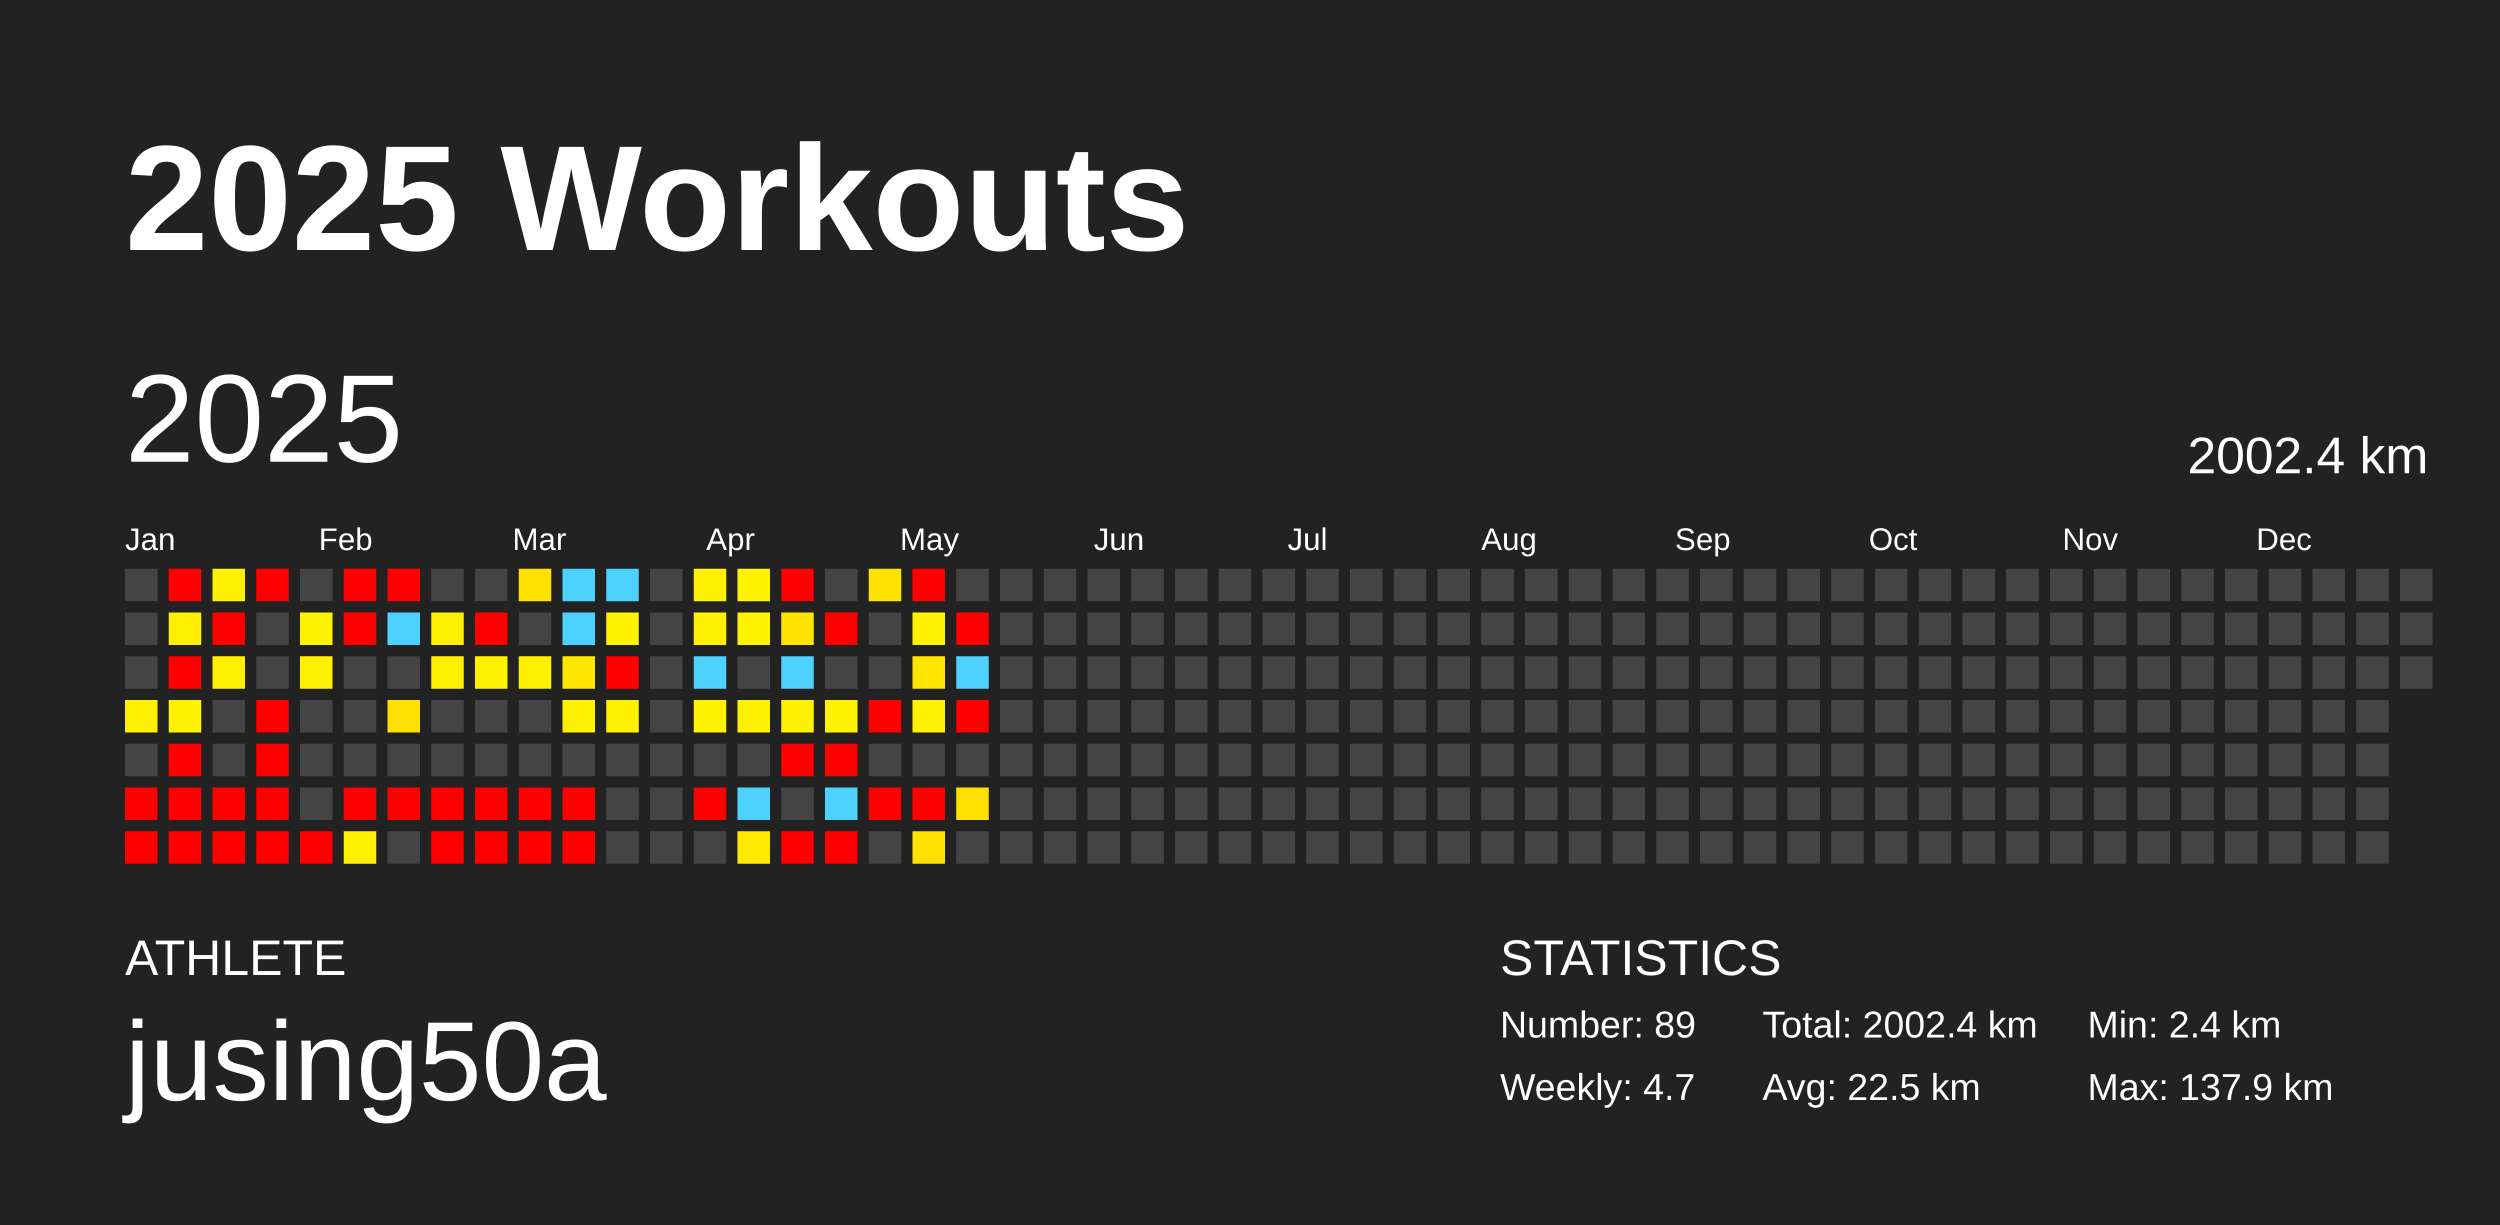
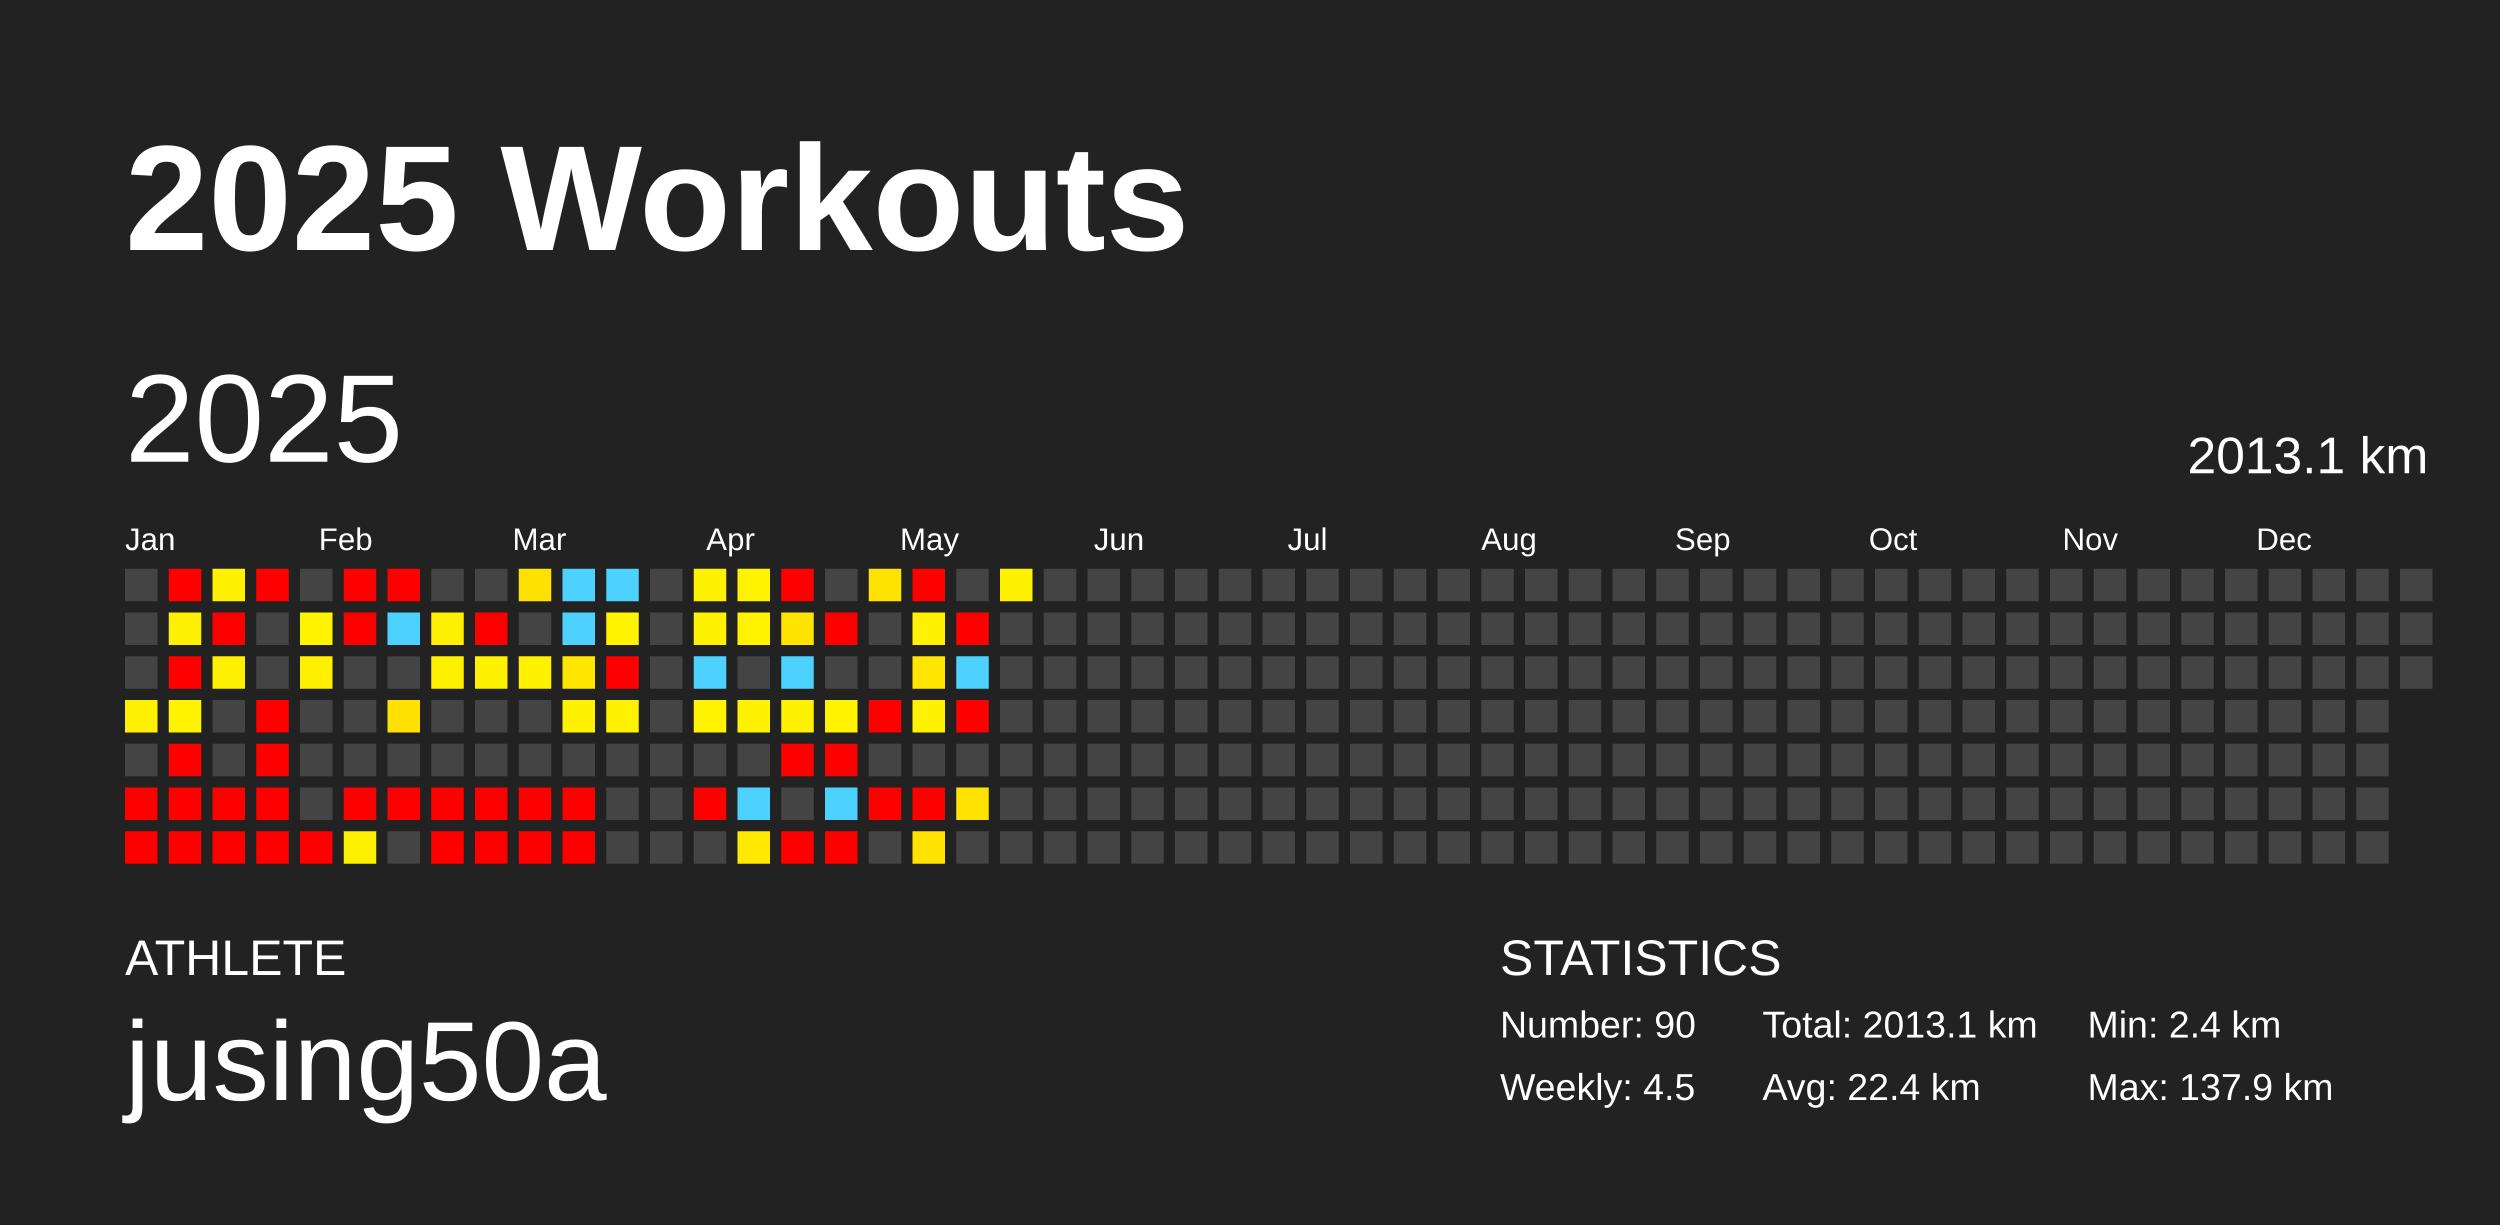
<svg xmlns="http://www.w3.org/2000/svg" baseProfile="full" height="98mm" version="1.1" viewBox="0,0,200,98" width="200mm">
  <defs />
  <rect fill="#222222" height="98" width="200" x="0" y="0" />
  <text fill="#FFFFFF" style="font-size:12px; font-family:Arial; font-weight:bold;" x="10" y="20">2025 Workouts</text>
  <text fill="#FFFFFF" style="font-size:4px; font-family:Arial" x="10" y="78">ATHLETE</text>
  <text fill="#FFFFFF" style="font-size:9px; font-family:Arial" x="10" y="88">jusing50a</text>
  <text fill="#FFFFFF" style="font-size:4px; font-family:Arial" x="120" y="78">STATISTICS</text>
-   <text fill="#FFFFFF" style="font-size:3px; font-family:Arial" x="120" y="83">Number: 89</text>
-   <text fill="#FFFFFF" style="font-size:3px; font-family:Arial" x="120" y="88">Weekly: 4.7</text>
-   <text fill="#FFFFFF" style="font-size:3px; font-family:Arial" x="141" y="83">Total: 2002.4 km</text>
-   <text fill="#FFFFFF" style="font-size:3px; font-family:Arial" x="141" y="88">Avg: 22.5 km</text>
+   <text fill="#FFFFFF" style="font-size:3px; font-family:Arial" x="120" y="83">Number: 90</text>
+   <text fill="#FFFFFF" style="font-size:3px; font-family:Arial" x="120" y="88">Weekly: 4.5</text>
+   <text fill="#FFFFFF" style="font-size:3px; font-family:Arial" x="141" y="83">Total: 2013.1 km</text>
+   <text fill="#FFFFFF" style="font-size:3px; font-family:Arial" x="141" y="88">Avg: 22.4 km</text>
  <text fill="#FFFFFF" style="font-size:3px; font-family:Arial" x="167" y="83">Min: 2.4 km</text>
  <text fill="#FFFFFF" style="font-size:3px; font-family:Arial" x="167" y="88">Max: 137.9 km</text>
  <text dominant-baseline="hanging" fill="#FFFFFF" style="font-size:10.0px; font-family:Arial;" x="10" y="30">2025</text>
-   <text dominant-baseline="hanging" fill="#FFFFFF" style="font-size:4.125px; font-family:Arial;" x="175" y="35">2002.4 km</text>
+   <text dominant-baseline="hanging" fill="#FFFFFF" style="font-size:4.125px; font-family:Arial;" x="175" y="35">2013.1 km</text>
  <text fill="#FFFFFF" style="font-size:2.5px; font-family:Arial" x="10.0" y="44">Jan</text>
  <text fill="#FFFFFF" style="font-size:2.5px; font-family:Arial" x="25.5" y="44">Feb</text>
  <text fill="#FFFFFF" style="font-size:2.5px; font-family:Arial" x="41.0" y="44">Mar</text>
  <text fill="#FFFFFF" style="font-size:2.5px; font-family:Arial" x="56.5" y="44">Apr</text>
  <text fill="#FFFFFF" style="font-size:2.5px; font-family:Arial" x="72.0" y="44">May</text>
  <text fill="#FFFFFF" style="font-size:2.5px; font-family:Arial" x="87.5" y="44">Jun</text>
  <text fill="#FFFFFF" style="font-size:2.5px; font-family:Arial" x="103.0" y="44">Jul</text>
  <text fill="#FFFFFF" style="font-size:2.5px; font-family:Arial" x="118.5" y="44">Aug</text>
  <text fill="#FFFFFF" style="font-size:2.5px; font-family:Arial" x="134.0" y="44">Sep</text>
  <text fill="#FFFFFF" style="font-size:2.5px; font-family:Arial" x="149.5" y="44">Oct</text>
  <text fill="#FFFFFF" style="font-size:2.5px; font-family:Arial" x="165.0" y="44">Nov</text>
  <text fill="#FFFFFF" style="font-size:2.5px; font-family:Arial" x="180.5" y="44">Dec</text>
  <rect fill="#444444" height="2.6" width="2.6" x="10.0" y="45.5" />
  <rect fill="#444444" height="2.6" width="2.6" x="10.0" y="49.0" />
  <rect fill="#444444" height="2.6" width="2.6" x="10.0" y="52.5" />
  <rect fill="#ffef00" height="2.6" width="2.6" x="10.0" y="56.0" />
  <rect fill="#444444" height="2.6" width="2.6" x="10.0" y="59.5" />
  <rect fill="red" height="2.6" width="2.6" x="10.0" y="63.0" />
  <rect fill="red" height="2.6" width="2.6" x="10.0" y="66.5" />
  <rect fill="red" height="2.6" width="2.6" x="13.5" y="45.5" />
  <rect fill="#ffef00" height="2.6" width="2.6" x="13.5" y="49.0" />
  <rect fill="red" height="2.6" width="2.6" x="13.5" y="52.5" />
  <rect fill="#fff300" height="2.6" width="2.6" x="13.5" y="56.0" />
  <rect fill="red" height="2.6" width="2.6" x="13.5" y="59.5" />
  <rect fill="red" height="2.6" width="2.6" x="13.5" y="63.0" />
  <rect fill="red" height="2.6" width="2.6" x="13.5" y="66.5" />
  <rect fill="#fff100" height="2.6" width="2.6" x="17.0" y="45.5" />
  <rect fill="red" height="2.6" width="2.6" x="17.0" y="49.0" />
  <rect fill="#ffef00" height="2.6" width="2.6" x="17.0" y="52.5" />
  <rect fill="#444444" height="2.6" width="2.6" x="17.0" y="56.0" />
  <rect fill="#444444" height="2.6" width="2.6" x="17.0" y="59.5" />
  <rect fill="red" height="2.6" width="2.6" x="17.0" y="63.0" />
  <rect fill="red" height="2.6" width="2.6" x="17.0" y="66.5" />
  <rect fill="red" height="2.6" width="2.6" x="20.5" y="45.5" />
  <rect fill="#444444" height="2.6" width="2.6" x="20.5" y="49.0" />
  <rect fill="#444444" height="2.6" width="2.6" x="20.5" y="52.5" />
  <rect fill="red" height="2.6" width="2.6" x="20.5" y="56.0" />
  <rect fill="red" height="2.6" width="2.6" x="20.5" y="59.5" />
  <rect fill="red" height="2.6" width="2.6" x="20.5" y="63.0" />
  <rect fill="red" height="2.6" width="2.6" x="20.5" y="66.5" />
  <rect fill="#444444" height="2.6" width="2.6" x="24.0" y="45.5" />
  <rect fill="#fff300" height="2.6" width="2.6" x="24.0" y="49.0" />
  <rect fill="#fff000" height="2.6" width="2.6" x="24.0" y="52.5" />
  <rect fill="#444444" height="2.6" width="2.6" x="24.0" y="56.0" />
  <rect fill="#444444" height="2.6" width="2.6" x="24.0" y="59.5" />
  <rect fill="#444444" height="2.6" width="2.6" x="24.0" y="63.0" />
  <rect fill="red" height="2.6" width="2.6" x="24.0" y="66.5" />
  <rect fill="red" height="2.6" width="2.6" x="27.5" y="45.5" />
  <rect fill="red" height="2.6" width="2.6" x="27.5" y="49.0" />
  <rect fill="#444444" height="2.6" width="2.6" x="27.5" y="52.5" />
  <rect fill="#444444" height="2.6" width="2.6" x="27.5" y="56.0" />
  <rect fill="#444444" height="2.6" width="2.6" x="27.5" y="59.5" />
  <rect fill="red" height="2.6" width="2.6" x="27.5" y="63.0" />
  <rect fill="#fff000" height="2.6" width="2.6" x="27.5" y="66.5" />
  <rect fill="red" height="2.6" width="2.6" x="31.0" y="45.5" />
  <rect fill="#4dd2ff" height="2.6" width="2.6" x="31.0" y="49.0" />
  <rect fill="#444444" height="2.6" width="2.6" x="31.0" y="52.5" />
  <rect fill="#ffe000" height="2.6" width="2.6" x="31.0" y="56.0" />
  <rect fill="#444444" height="2.6" width="2.6" x="31.0" y="59.5" />
  <rect fill="red" height="2.6" width="2.6" x="31.0" y="63.0" />
  <rect fill="#444444" height="2.6" width="2.6" x="31.0" y="66.5" />
  <rect fill="#444444" height="2.6" width="2.6" x="34.5" y="45.5" />
  <rect fill="#ffef00" height="2.6" width="2.6" x="34.5" y="49.0" />
  <rect fill="#fff000" height="2.6" width="2.6" x="34.5" y="52.5" />
  <rect fill="#444444" height="2.6" width="2.6" x="34.5" y="56.0" />
  <rect fill="#444444" height="2.6" width="2.6" x="34.5" y="59.5" />
  <rect fill="red" height="2.6" width="2.6" x="34.5" y="63.0" />
  <rect fill="red" height="2.6" width="2.6" x="34.5" y="66.5" />
  <rect fill="#444444" height="2.6" width="2.6" x="38.0" y="45.5" />
  <rect fill="red" height="2.6" width="2.6" x="38.0" y="49.0" />
  <rect fill="#fff100" height="2.6" width="2.6" x="38.0" y="52.5" />
  <rect fill="#444444" height="2.6" width="2.6" x="38.0" y="56.0" />
  <rect fill="#444444" height="2.6" width="2.6" x="38.0" y="59.5" />
  <rect fill="red" height="2.6" width="2.6" x="38.0" y="63.0" />
  <rect fill="red" height="2.6" width="2.6" x="38.0" y="66.5" />
  <rect fill="#ffe100" height="2.6" width="2.6" x="41.5" y="45.5" />
  <rect fill="#444444" height="2.6" width="2.6" x="41.5" y="49.0" />
  <rect fill="#fff100" height="2.6" width="2.6" x="41.5" y="52.5" />
  <rect fill="#444444" height="2.6" width="2.6" x="41.5" y="56.0" />
  <rect fill="#444444" height="2.6" width="2.6" x="41.5" y="59.5" />
  <rect fill="red" height="2.6" width="2.6" x="41.5" y="63.0" />
  <rect fill="red" height="2.6" width="2.6" x="41.5" y="66.5" />
  <rect fill="#4dd2ff" height="2.6" width="2.6" x="45.0" y="45.5" />
  <rect fill="#4dd2ff" height="2.6" width="2.6" x="45.0" y="49.0" />
  <rect fill="#ffe600" height="2.6" width="2.6" x="45.0" y="52.5" />
  <rect fill="#fff200" height="2.6" width="2.6" x="45.0" y="56.0" />
  <rect fill="#444444" height="2.6" width="2.6" x="45.0" y="59.5" />
  <rect fill="red" height="2.6" width="2.6" x="45.0" y="63.0" />
  <rect fill="red" height="2.6" width="2.6" x="45.0" y="66.5" />
  <rect fill="#4dd2ff" height="2.6" width="2.6" x="48.5" y="45.5" />
  <rect fill="#fff300" height="2.6" width="2.6" x="48.5" y="49.0" />
  <rect fill="red" height="2.6" width="2.6" x="48.5" y="52.5" />
  <rect fill="#fff200" height="2.6" width="2.6" x="48.5" y="56.0" />
  <rect fill="#444444" height="2.6" width="2.6" x="48.5" y="59.5" />
  <rect fill="#444444" height="2.6" width="2.6" x="48.5" y="63.0" />
  <rect fill="#444444" height="2.6" width="2.6" x="48.5" y="66.5" />
  <rect fill="#444444" height="2.6" width="2.6" x="52.0" y="45.5" />
  <rect fill="#444444" height="2.6" width="2.6" x="52.0" y="49.0" />
  <rect fill="#444444" height="2.6" width="2.6" x="52.0" y="52.5" />
  <rect fill="#444444" height="2.6" width="2.6" x="52.0" y="56.0" />
  <rect fill="#444444" height="2.6" width="2.6" x="52.0" y="59.5" />
  <rect fill="#444444" height="2.6" width="2.6" x="52.0" y="63.0" />
  <rect fill="#444444" height="2.6" width="2.6" x="52.0" y="66.5" />
  <rect fill="#fff200" height="2.6" width="2.6" x="55.5" y="45.5" />
  <rect fill="#fff200" height="2.6" width="2.6" x="55.5" y="49.0" />
  <rect fill="#4dd2ff" height="2.6" width="2.6" x="55.5" y="52.5" />
  <rect fill="#fff300" height="2.6" width="2.6" x="55.5" y="56.0" />
  <rect fill="#444444" height="2.6" width="2.6" x="55.5" y="59.5" />
  <rect fill="red" height="2.6" width="2.6" x="55.5" y="63.0" />
  <rect fill="#444444" height="2.6" width="2.6" x="55.5" y="66.5" />
  <rect fill="#fff300" height="2.6" width="2.6" x="59.0" y="45.5" />
  <rect fill="#fff300" height="2.6" width="2.6" x="59.0" y="49.0" />
  <rect fill="#444444" height="2.6" width="2.6" x="59.0" y="52.5" />
  <rect fill="#fff200" height="2.6" width="2.6" x="59.0" y="56.0" />
  <rect fill="#444444" height="2.6" width="2.6" x="59.0" y="59.5" />
  <rect fill="#4dd2ff" height="2.6" width="2.6" x="59.0" y="63.0" />
  <rect fill="#ffe900" height="2.6" width="2.6" x="59.0" y="66.5" />
  <rect fill="red" height="2.6" width="2.6" x="62.5" y="45.5" />
  <rect fill="#ffe400" height="2.6" width="2.6" x="62.5" y="49.0" />
  <rect fill="#4dd2ff" height="2.6" width="2.6" x="62.5" y="52.5" />
  <rect fill="#fff200" height="2.6" width="2.6" x="62.5" y="56.0" />
  <rect fill="red" height="2.6" width="2.6" x="62.5" y="59.5" />
  <rect fill="#444444" height="2.6" width="2.6" x="62.5" y="63.0" />
  <rect fill="red" height="2.6" width="2.6" x="62.5" y="66.5" />
  <rect fill="#444444" height="2.6" width="2.6" x="66.0" y="45.5" />
  <rect fill="red" height="2.6" width="2.6" x="66.0" y="49.0" />
  <rect fill="#444444" height="2.6" width="2.6" x="66.0" y="52.5" />
  <rect fill="#fff300" height="2.6" width="2.6" x="66.0" y="56.0" />
  <rect fill="red" height="2.6" width="2.6" x="66.0" y="59.5" />
  <rect fill="#4dd2ff" height="2.6" width="2.6" x="66.0" y="63.0" />
  <rect fill="red" height="2.6" width="2.6" x="66.0" y="66.5" />
  <rect fill="#ffe300" height="2.6" width="2.6" x="69.5" y="45.5" />
  <rect fill="#444444" height="2.6" width="2.6" x="69.5" y="49.0" />
  <rect fill="#444444" height="2.6" width="2.6" x="69.5" y="52.5" />
  <rect fill="red" height="2.6" width="2.6" x="69.5" y="56.0" />
  <rect fill="#444444" height="2.6" width="2.6" x="69.5" y="59.5" />
  <rect fill="red" height="2.6" width="2.6" x="69.5" y="63.0" />
  <rect fill="#444444" height="2.6" width="2.6" x="69.5" y="66.5" />
  <rect fill="red" height="2.6" width="2.6" x="73.0" y="45.5" />
  <rect fill="#fff200" height="2.6" width="2.6" x="73.0" y="49.0" />
  <rect fill="#ffe500" height="2.6" width="2.6" x="73.0" y="52.5" />
  <rect fill="#fff200" height="2.6" width="2.6" x="73.0" y="56.0" />
  <rect fill="#444444" height="2.6" width="2.6" x="73.0" y="59.5" />
  <rect fill="red" height="2.6" width="2.6" x="73.0" y="63.0" />
  <rect fill="#ffe200" height="2.6" width="2.6" x="73.0" y="66.5" />
  <rect fill="#444444" height="2.6" width="2.6" x="76.5" y="45.5" />
  <rect fill="red" height="2.6" width="2.6" x="76.5" y="49.0" />
  <rect fill="#4dd2ff" height="2.6" width="2.6" x="76.5" y="52.5" />
  <rect fill="red" height="2.6" width="2.6" x="76.5" y="56.0" />
  <rect fill="#444444" height="2.6" width="2.6" x="76.5" y="59.5" />
  <rect fill="#ffe200" height="2.6" width="2.6" x="76.5" y="63.0" />
  <rect fill="#444444" height="2.6" width="2.6" x="76.5" y="66.5" />
-   <rect fill="#444444" height="2.6" width="2.6" x="80.0" y="45.5" />
+   <rect fill="#fff200" height="2.6" width="2.6" x="80.0" y="45.5" />
  <rect fill="#444444" height="2.6" width="2.6" x="80.0" y="49.0" />
  <rect fill="#444444" height="2.6" width="2.6" x="80.0" y="52.5" />
  <rect fill="#444444" height="2.6" width="2.6" x="80.0" y="56.0" />
  <rect fill="#444444" height="2.6" width="2.6" x="80.0" y="59.5" />
  <rect fill="#444444" height="2.6" width="2.6" x="80.0" y="63.0" />
  <rect fill="#444444" height="2.6" width="2.6" x="80.0" y="66.5" />
  <rect fill="#444444" height="2.6" width="2.6" x="83.5" y="45.5" />
  <rect fill="#444444" height="2.6" width="2.6" x="83.5" y="49.0" />
  <rect fill="#444444" height="2.6" width="2.6" x="83.5" y="52.5" />
  <rect fill="#444444" height="2.6" width="2.6" x="83.5" y="56.0" />
  <rect fill="#444444" height="2.6" width="2.6" x="83.5" y="59.5" />
  <rect fill="#444444" height="2.6" width="2.6" x="83.5" y="63.0" />
  <rect fill="#444444" height="2.6" width="2.6" x="83.5" y="66.5" />
  <rect fill="#444444" height="2.6" width="2.6" x="87.0" y="45.5" />
  <rect fill="#444444" height="2.6" width="2.6" x="87.0" y="49.0" />
  <rect fill="#444444" height="2.6" width="2.6" x="87.0" y="52.5" />
  <rect fill="#444444" height="2.6" width="2.6" x="87.0" y="56.0" />
  <rect fill="#444444" height="2.6" width="2.6" x="87.0" y="59.5" />
  <rect fill="#444444" height="2.6" width="2.6" x="87.0" y="63.0" />
  <rect fill="#444444" height="2.6" width="2.6" x="87.0" y="66.5" />
  <rect fill="#444444" height="2.6" width="2.6" x="90.5" y="45.5" />
  <rect fill="#444444" height="2.6" width="2.6" x="90.5" y="49.0" />
  <rect fill="#444444" height="2.6" width="2.6" x="90.5" y="52.5" />
  <rect fill="#444444" height="2.6" width="2.6" x="90.5" y="56.0" />
  <rect fill="#444444" height="2.6" width="2.6" x="90.5" y="59.5" />
  <rect fill="#444444" height="2.6" width="2.6" x="90.5" y="63.0" />
  <rect fill="#444444" height="2.6" width="2.6" x="90.5" y="66.5" />
  <rect fill="#444444" height="2.6" width="2.6" x="94.0" y="45.5" />
  <rect fill="#444444" height="2.6" width="2.6" x="94.0" y="49.0" />
  <rect fill="#444444" height="2.6" width="2.6" x="94.0" y="52.5" />
  <rect fill="#444444" height="2.6" width="2.6" x="94.0" y="56.0" />
  <rect fill="#444444" height="2.6" width="2.6" x="94.0" y="59.5" />
  <rect fill="#444444" height="2.6" width="2.6" x="94.0" y="63.0" />
  <rect fill="#444444" height="2.6" width="2.6" x="94.0" y="66.5" />
  <rect fill="#444444" height="2.6" width="2.6" x="97.5" y="45.5" />
  <rect fill="#444444" height="2.6" width="2.6" x="97.5" y="49.0" />
  <rect fill="#444444" height="2.6" width="2.6" x="97.5" y="52.5" />
  <rect fill="#444444" height="2.6" width="2.6" x="97.5" y="56.0" />
  <rect fill="#444444" height="2.6" width="2.6" x="97.5" y="59.5" />
  <rect fill="#444444" height="2.6" width="2.6" x="97.5" y="63.0" />
  <rect fill="#444444" height="2.6" width="2.6" x="97.5" y="66.5" />
  <rect fill="#444444" height="2.6" width="2.6" x="101.0" y="45.5" />
  <rect fill="#444444" height="2.6" width="2.6" x="101.0" y="49.0" />
  <rect fill="#444444" height="2.6" width="2.6" x="101.0" y="52.5" />
  <rect fill="#444444" height="2.6" width="2.6" x="101.0" y="56.0" />
  <rect fill="#444444" height="2.6" width="2.6" x="101.0" y="59.5" />
  <rect fill="#444444" height="2.6" width="2.6" x="101.0" y="63.0" />
  <rect fill="#444444" height="2.6" width="2.6" x="101.0" y="66.5" />
  <rect fill="#444444" height="2.6" width="2.6" x="104.5" y="45.5" />
  <rect fill="#444444" height="2.6" width="2.6" x="104.5" y="49.0" />
  <rect fill="#444444" height="2.6" width="2.6" x="104.5" y="52.5" />
  <rect fill="#444444" height="2.6" width="2.6" x="104.5" y="56.0" />
  <rect fill="#444444" height="2.6" width="2.6" x="104.5" y="59.5" />
  <rect fill="#444444" height="2.6" width="2.6" x="104.5" y="63.0" />
  <rect fill="#444444" height="2.6" width="2.6" x="104.5" y="66.5" />
  <rect fill="#444444" height="2.6" width="2.6" x="108.0" y="45.5" />
  <rect fill="#444444" height="2.6" width="2.6" x="108.0" y="49.0" />
  <rect fill="#444444" height="2.6" width="2.6" x="108.0" y="52.5" />
  <rect fill="#444444" height="2.6" width="2.6" x="108.0" y="56.0" />
  <rect fill="#444444" height="2.6" width="2.6" x="108.0" y="59.5" />
  <rect fill="#444444" height="2.6" width="2.6" x="108.0" y="63.0" />
  <rect fill="#444444" height="2.6" width="2.6" x="108.0" y="66.5" />
  <rect fill="#444444" height="2.6" width="2.6" x="111.5" y="45.5" />
  <rect fill="#444444" height="2.6" width="2.6" x="111.5" y="49.0" />
  <rect fill="#444444" height="2.6" width="2.6" x="111.5" y="52.5" />
  <rect fill="#444444" height="2.6" width="2.6" x="111.5" y="56.0" />
  <rect fill="#444444" height="2.6" width="2.6" x="111.5" y="59.5" />
  <rect fill="#444444" height="2.6" width="2.6" x="111.5" y="63.0" />
  <rect fill="#444444" height="2.6" width="2.6" x="111.5" y="66.5" />
  <rect fill="#444444" height="2.6" width="2.6" x="115.0" y="45.5" />
  <rect fill="#444444" height="2.6" width="2.6" x="115.0" y="49.0" />
  <rect fill="#444444" height="2.6" width="2.6" x="115.0" y="52.5" />
  <rect fill="#444444" height="2.6" width="2.6" x="115.0" y="56.0" />
  <rect fill="#444444" height="2.6" width="2.6" x="115.0" y="59.5" />
  <rect fill="#444444" height="2.6" width="2.6" x="115.0" y="63.0" />
  <rect fill="#444444" height="2.6" width="2.6" x="115.0" y="66.5" />
  <rect fill="#444444" height="2.6" width="2.6" x="118.5" y="45.5" />
  <rect fill="#444444" height="2.6" width="2.6" x="118.5" y="49.0" />
  <rect fill="#444444" height="2.6" width="2.6" x="118.5" y="52.5" />
  <rect fill="#444444" height="2.6" width="2.6" x="118.5" y="56.0" />
  <rect fill="#444444" height="2.6" width="2.6" x="118.5" y="59.5" />
  <rect fill="#444444" height="2.6" width="2.6" x="118.5" y="63.0" />
  <rect fill="#444444" height="2.6" width="2.6" x="118.5" y="66.5" />
  <rect fill="#444444" height="2.6" width="2.6" x="122.0" y="45.5" />
  <rect fill="#444444" height="2.6" width="2.6" x="122.0" y="49.0" />
  <rect fill="#444444" height="2.6" width="2.6" x="122.0" y="52.5" />
  <rect fill="#444444" height="2.6" width="2.6" x="122.0" y="56.0" />
  <rect fill="#444444" height="2.6" width="2.6" x="122.0" y="59.5" />
  <rect fill="#444444" height="2.6" width="2.6" x="122.0" y="63.0" />
  <rect fill="#444444" height="2.6" width="2.6" x="122.0" y="66.5" />
  <rect fill="#444444" height="2.6" width="2.6" x="125.5" y="45.5" />
  <rect fill="#444444" height="2.6" width="2.6" x="125.5" y="49.0" />
  <rect fill="#444444" height="2.6" width="2.6" x="125.5" y="52.5" />
  <rect fill="#444444" height="2.6" width="2.6" x="125.5" y="56.0" />
  <rect fill="#444444" height="2.6" width="2.6" x="125.5" y="59.5" />
  <rect fill="#444444" height="2.6" width="2.6" x="125.5" y="63.0" />
  <rect fill="#444444" height="2.6" width="2.6" x="125.5" y="66.5" />
  <rect fill="#444444" height="2.6" width="2.6" x="129.0" y="45.5" />
  <rect fill="#444444" height="2.6" width="2.6" x="129.0" y="49.0" />
  <rect fill="#444444" height="2.6" width="2.6" x="129.0" y="52.5" />
  <rect fill="#444444" height="2.6" width="2.6" x="129.0" y="56.0" />
  <rect fill="#444444" height="2.6" width="2.6" x="129.0" y="59.5" />
  <rect fill="#444444" height="2.6" width="2.6" x="129.0" y="63.0" />
  <rect fill="#444444" height="2.6" width="2.6" x="129.0" y="66.5" />
  <rect fill="#444444" height="2.6" width="2.6" x="132.5" y="45.5" />
  <rect fill="#444444" height="2.6" width="2.6" x="132.5" y="49.0" />
  <rect fill="#444444" height="2.6" width="2.6" x="132.5" y="52.5" />
  <rect fill="#444444" height="2.6" width="2.6" x="132.5" y="56.0" />
  <rect fill="#444444" height="2.6" width="2.6" x="132.5" y="59.5" />
  <rect fill="#444444" height="2.6" width="2.6" x="132.5" y="63.0" />
  <rect fill="#444444" height="2.6" width="2.6" x="132.5" y="66.5" />
  <rect fill="#444444" height="2.6" width="2.6" x="136.0" y="45.5" />
  <rect fill="#444444" height="2.6" width="2.6" x="136.0" y="49.0" />
  <rect fill="#444444" height="2.6" width="2.6" x="136.0" y="52.5" />
  <rect fill="#444444" height="2.6" width="2.6" x="136.0" y="56.0" />
  <rect fill="#444444" height="2.6" width="2.6" x="136.0" y="59.5" />
  <rect fill="#444444" height="2.6" width="2.6" x="136.0" y="63.0" />
  <rect fill="#444444" height="2.6" width="2.6" x="136.0" y="66.5" />
  <rect fill="#444444" height="2.6" width="2.6" x="139.5" y="45.5" />
  <rect fill="#444444" height="2.6" width="2.6" x="139.5" y="49.0" />
  <rect fill="#444444" height="2.6" width="2.6" x="139.5" y="52.5" />
  <rect fill="#444444" height="2.6" width="2.6" x="139.5" y="56.0" />
  <rect fill="#444444" height="2.6" width="2.6" x="139.5" y="59.5" />
  <rect fill="#444444" height="2.6" width="2.6" x="139.5" y="63.0" />
  <rect fill="#444444" height="2.6" width="2.6" x="139.5" y="66.5" />
  <rect fill="#444444" height="2.6" width="2.6" x="143.0" y="45.5" />
  <rect fill="#444444" height="2.6" width="2.6" x="143.0" y="49.0" />
  <rect fill="#444444" height="2.6" width="2.6" x="143.0" y="52.5" />
  <rect fill="#444444" height="2.6" width="2.6" x="143.0" y="56.0" />
  <rect fill="#444444" height="2.6" width="2.6" x="143.0" y="59.5" />
  <rect fill="#444444" height="2.6" width="2.6" x="143.0" y="63.0" />
  <rect fill="#444444" height="2.6" width="2.6" x="143.0" y="66.5" />
  <rect fill="#444444" height="2.6" width="2.6" x="146.5" y="45.5" />
  <rect fill="#444444" height="2.6" width="2.6" x="146.5" y="49.0" />
  <rect fill="#444444" height="2.6" width="2.6" x="146.5" y="52.5" />
  <rect fill="#444444" height="2.6" width="2.6" x="146.5" y="56.0" />
  <rect fill="#444444" height="2.6" width="2.6" x="146.5" y="59.5" />
  <rect fill="#444444" height="2.6" width="2.6" x="146.5" y="63.0" />
  <rect fill="#444444" height="2.6" width="2.6" x="146.5" y="66.5" />
  <rect fill="#444444" height="2.6" width="2.6" x="150.0" y="45.5" />
  <rect fill="#444444" height="2.6" width="2.6" x="150.0" y="49.0" />
  <rect fill="#444444" height="2.6" width="2.6" x="150.0" y="52.5" />
  <rect fill="#444444" height="2.6" width="2.6" x="150.0" y="56.0" />
  <rect fill="#444444" height="2.6" width="2.6" x="150.0" y="59.5" />
  <rect fill="#444444" height="2.6" width="2.6" x="150.0" y="63.0" />
  <rect fill="#444444" height="2.6" width="2.6" x="150.0" y="66.5" />
  <rect fill="#444444" height="2.6" width="2.6" x="153.5" y="45.5" />
  <rect fill="#444444" height="2.6" width="2.6" x="153.5" y="49.0" />
  <rect fill="#444444" height="2.6" width="2.6" x="153.5" y="52.5" />
  <rect fill="#444444" height="2.6" width="2.6" x="153.5" y="56.0" />
  <rect fill="#444444" height="2.6" width="2.6" x="153.5" y="59.5" />
  <rect fill="#444444" height="2.6" width="2.6" x="153.5" y="63.0" />
  <rect fill="#444444" height="2.6" width="2.6" x="153.5" y="66.5" />
  <rect fill="#444444" height="2.6" width="2.6" x="157.0" y="45.5" />
  <rect fill="#444444" height="2.6" width="2.6" x="157.0" y="49.0" />
  <rect fill="#444444" height="2.6" width="2.6" x="157.0" y="52.5" />
  <rect fill="#444444" height="2.6" width="2.6" x="157.0" y="56.0" />
  <rect fill="#444444" height="2.6" width="2.6" x="157.0" y="59.5" />
  <rect fill="#444444" height="2.6" width="2.6" x="157.0" y="63.0" />
  <rect fill="#444444" height="2.6" width="2.6" x="157.0" y="66.5" />
  <rect fill="#444444" height="2.6" width="2.6" x="160.5" y="45.5" />
  <rect fill="#444444" height="2.6" width="2.6" x="160.5" y="49.0" />
  <rect fill="#444444" height="2.6" width="2.6" x="160.5" y="52.5" />
  <rect fill="#444444" height="2.6" width="2.6" x="160.5" y="56.0" />
  <rect fill="#444444" height="2.6" width="2.6" x="160.5" y="59.5" />
  <rect fill="#444444" height="2.6" width="2.6" x="160.5" y="63.0" />
  <rect fill="#444444" height="2.6" width="2.6" x="160.5" y="66.5" />
  <rect fill="#444444" height="2.6" width="2.6" x="164.0" y="45.5" />
  <rect fill="#444444" height="2.6" width="2.6" x="164.0" y="49.0" />
  <rect fill="#444444" height="2.6" width="2.6" x="164.0" y="52.5" />
  <rect fill="#444444" height="2.6" width="2.6" x="164.0" y="56.0" />
  <rect fill="#444444" height="2.6" width="2.6" x="164.0" y="59.5" />
  <rect fill="#444444" height="2.6" width="2.6" x="164.0" y="63.0" />
  <rect fill="#444444" height="2.6" width="2.6" x="164.0" y="66.5" />
  <rect fill="#444444" height="2.6" width="2.6" x="167.5" y="45.5" />
  <rect fill="#444444" height="2.6" width="2.6" x="167.5" y="49.0" />
  <rect fill="#444444" height="2.6" width="2.6" x="167.5" y="52.5" />
  <rect fill="#444444" height="2.6" width="2.6" x="167.5" y="56.0" />
  <rect fill="#444444" height="2.6" width="2.6" x="167.5" y="59.5" />
  <rect fill="#444444" height="2.6" width="2.6" x="167.5" y="63.0" />
  <rect fill="#444444" height="2.6" width="2.6" x="167.5" y="66.5" />
  <rect fill="#444444" height="2.6" width="2.6" x="171.0" y="45.5" />
  <rect fill="#444444" height="2.6" width="2.6" x="171.0" y="49.0" />
  <rect fill="#444444" height="2.6" width="2.6" x="171.0" y="52.5" />
  <rect fill="#444444" height="2.6" width="2.6" x="171.0" y="56.0" />
  <rect fill="#444444" height="2.6" width="2.6" x="171.0" y="59.5" />
  <rect fill="#444444" height="2.6" width="2.6" x="171.0" y="63.0" />
  <rect fill="#444444" height="2.6" width="2.6" x="171.0" y="66.5" />
  <rect fill="#444444" height="2.6" width="2.6" x="174.5" y="45.5" />
  <rect fill="#444444" height="2.6" width="2.6" x="174.5" y="49.0" />
  <rect fill="#444444" height="2.6" width="2.6" x="174.5" y="52.5" />
  <rect fill="#444444" height="2.6" width="2.6" x="174.5" y="56.0" />
  <rect fill="#444444" height="2.6" width="2.6" x="174.5" y="59.5" />
  <rect fill="#444444" height="2.6" width="2.6" x="174.5" y="63.0" />
  <rect fill="#444444" height="2.6" width="2.6" x="174.5" y="66.5" />
  <rect fill="#444444" height="2.6" width="2.6" x="178.0" y="45.5" />
  <rect fill="#444444" height="2.6" width="2.6" x="178.0" y="49.0" />
  <rect fill="#444444" height="2.6" width="2.6" x="178.0" y="52.5" />
  <rect fill="#444444" height="2.6" width="2.6" x="178.0" y="56.0" />
  <rect fill="#444444" height="2.6" width="2.6" x="178.0" y="59.5" />
  <rect fill="#444444" height="2.6" width="2.6" x="178.0" y="63.0" />
  <rect fill="#444444" height="2.6" width="2.6" x="178.0" y="66.5" />
  <rect fill="#444444" height="2.6" width="2.6" x="181.5" y="45.5" />
  <rect fill="#444444" height="2.6" width="2.6" x="181.5" y="49.0" />
  <rect fill="#444444" height="2.6" width="2.6" x="181.5" y="52.5" />
  <rect fill="#444444" height="2.6" width="2.6" x="181.5" y="56.0" />
  <rect fill="#444444" height="2.6" width="2.6" x="181.5" y="59.5" />
  <rect fill="#444444" height="2.6" width="2.6" x="181.5" y="63.0" />
  <rect fill="#444444" height="2.6" width="2.6" x="181.5" y="66.5" />
  <rect fill="#444444" height="2.6" width="2.6" x="185.0" y="45.5" />
  <rect fill="#444444" height="2.6" width="2.6" x="185.0" y="49.0" />
  <rect fill="#444444" height="2.6" width="2.6" x="185.0" y="52.5" />
  <rect fill="#444444" height="2.6" width="2.6" x="185.0" y="56.0" />
  <rect fill="#444444" height="2.6" width="2.6" x="185.0" y="59.5" />
  <rect fill="#444444" height="2.6" width="2.6" x="185.0" y="63.0" />
  <rect fill="#444444" height="2.6" width="2.6" x="185.0" y="66.5" />
  <rect fill="#444444" height="2.6" width="2.6" x="188.5" y="45.5" />
  <rect fill="#444444" height="2.6" width="2.6" x="188.5" y="49.0" />
  <rect fill="#444444" height="2.6" width="2.6" x="188.5" y="52.5" />
  <rect fill="#444444" height="2.6" width="2.6" x="188.5" y="56.0" />
  <rect fill="#444444" height="2.6" width="2.6" x="188.5" y="59.5" />
  <rect fill="#444444" height="2.6" width="2.6" x="188.5" y="63.0" />
  <rect fill="#444444" height="2.6" width="2.6" x="188.5" y="66.5" />
  <rect fill="#444444" height="2.6" width="2.6" x="192.0" y="45.5" />
  <rect fill="#444444" height="2.6" width="2.6" x="192.0" y="49.0" />
  <rect fill="#444444" height="2.6" width="2.6" x="192.0" y="52.5" />
</svg>
